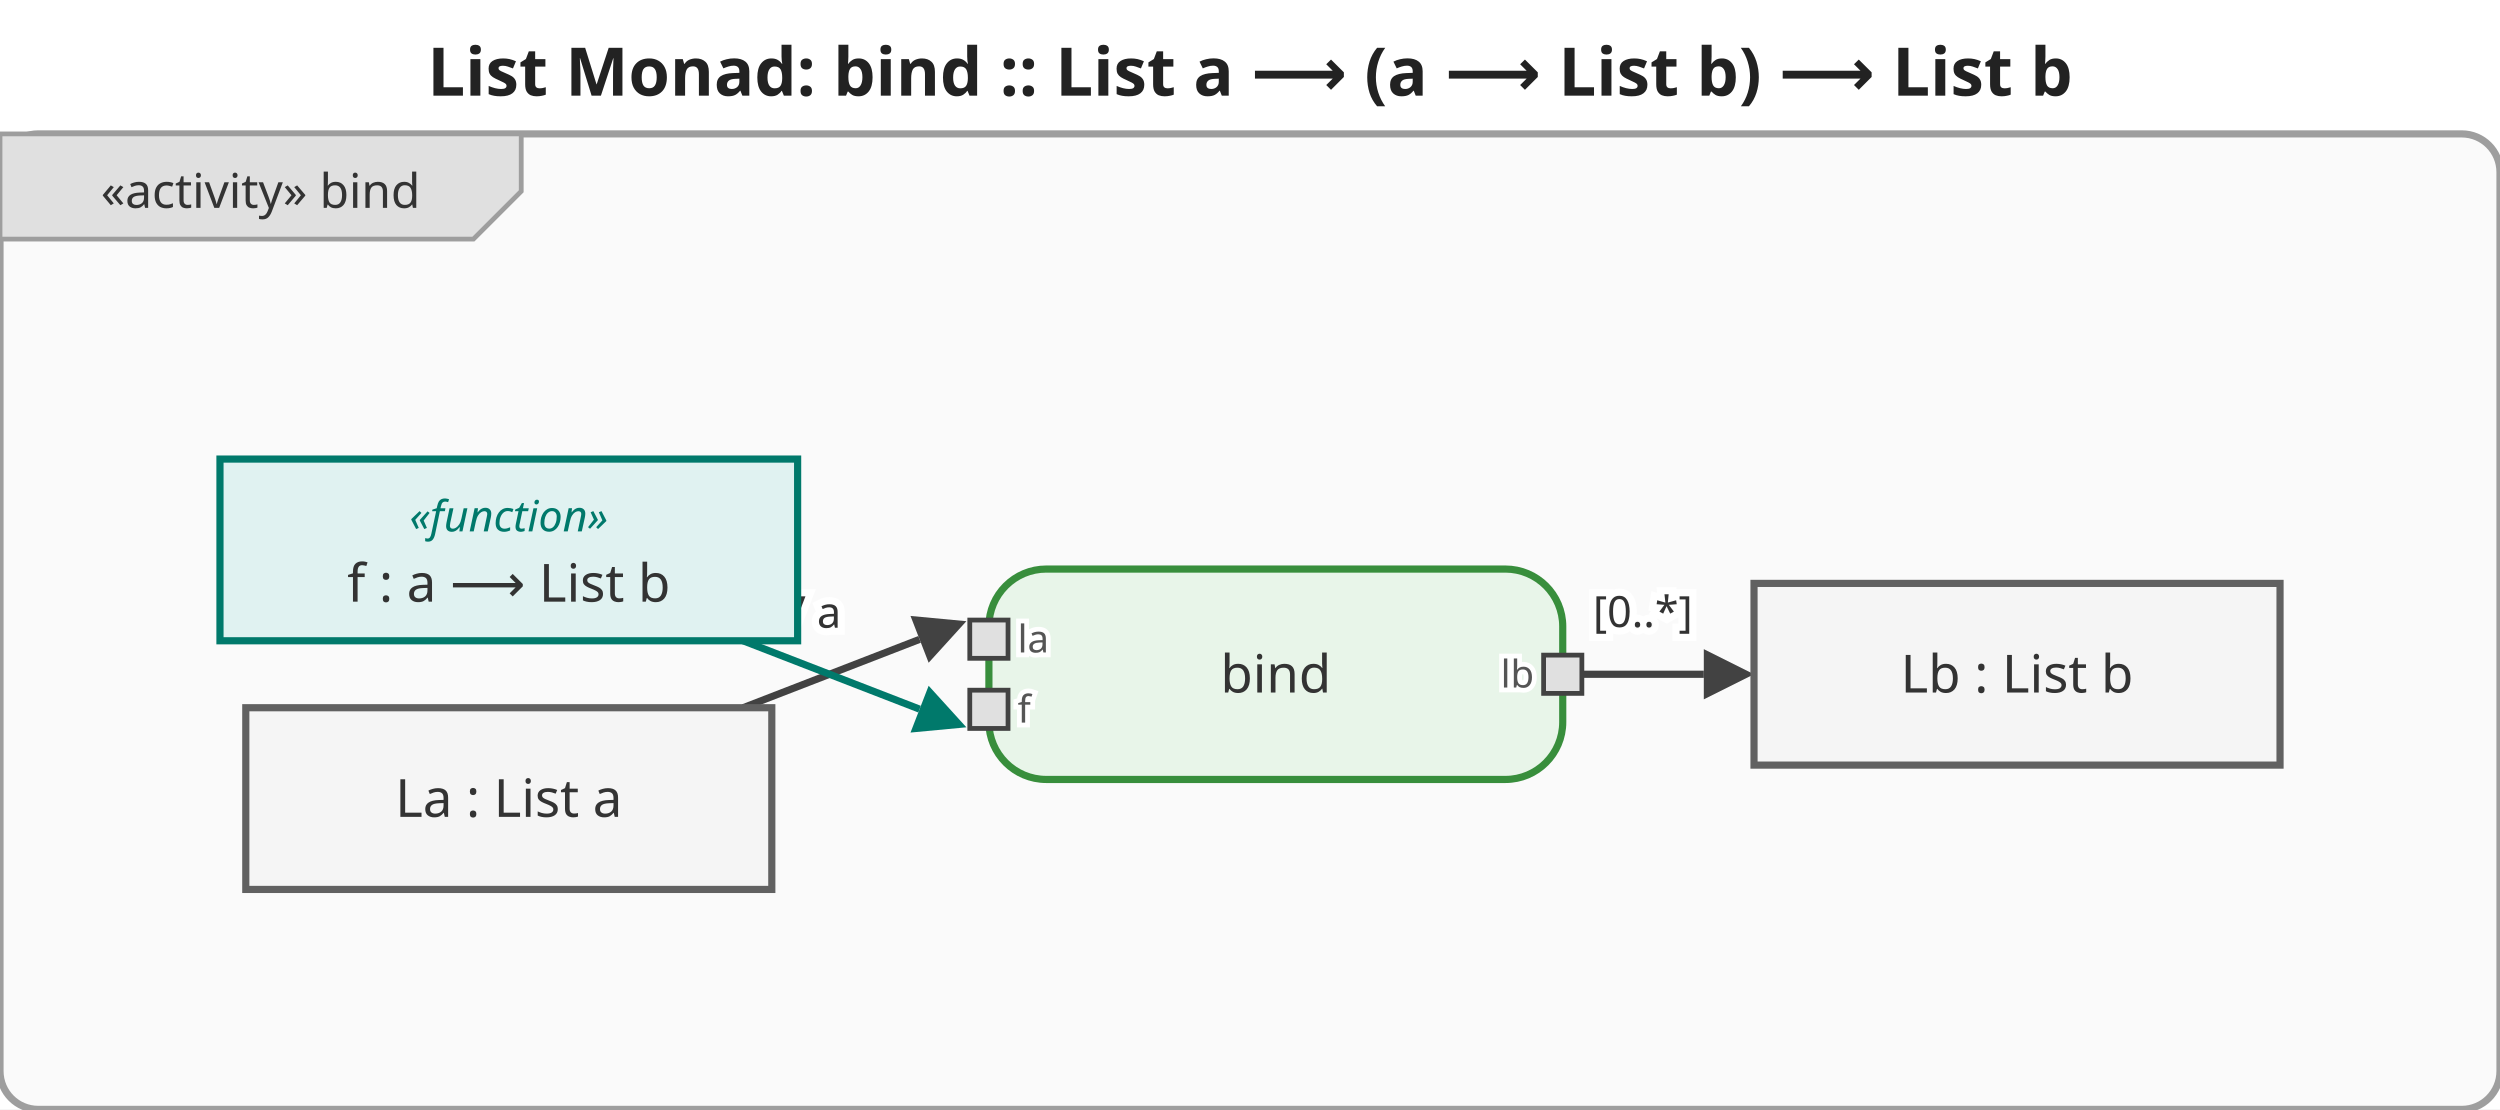
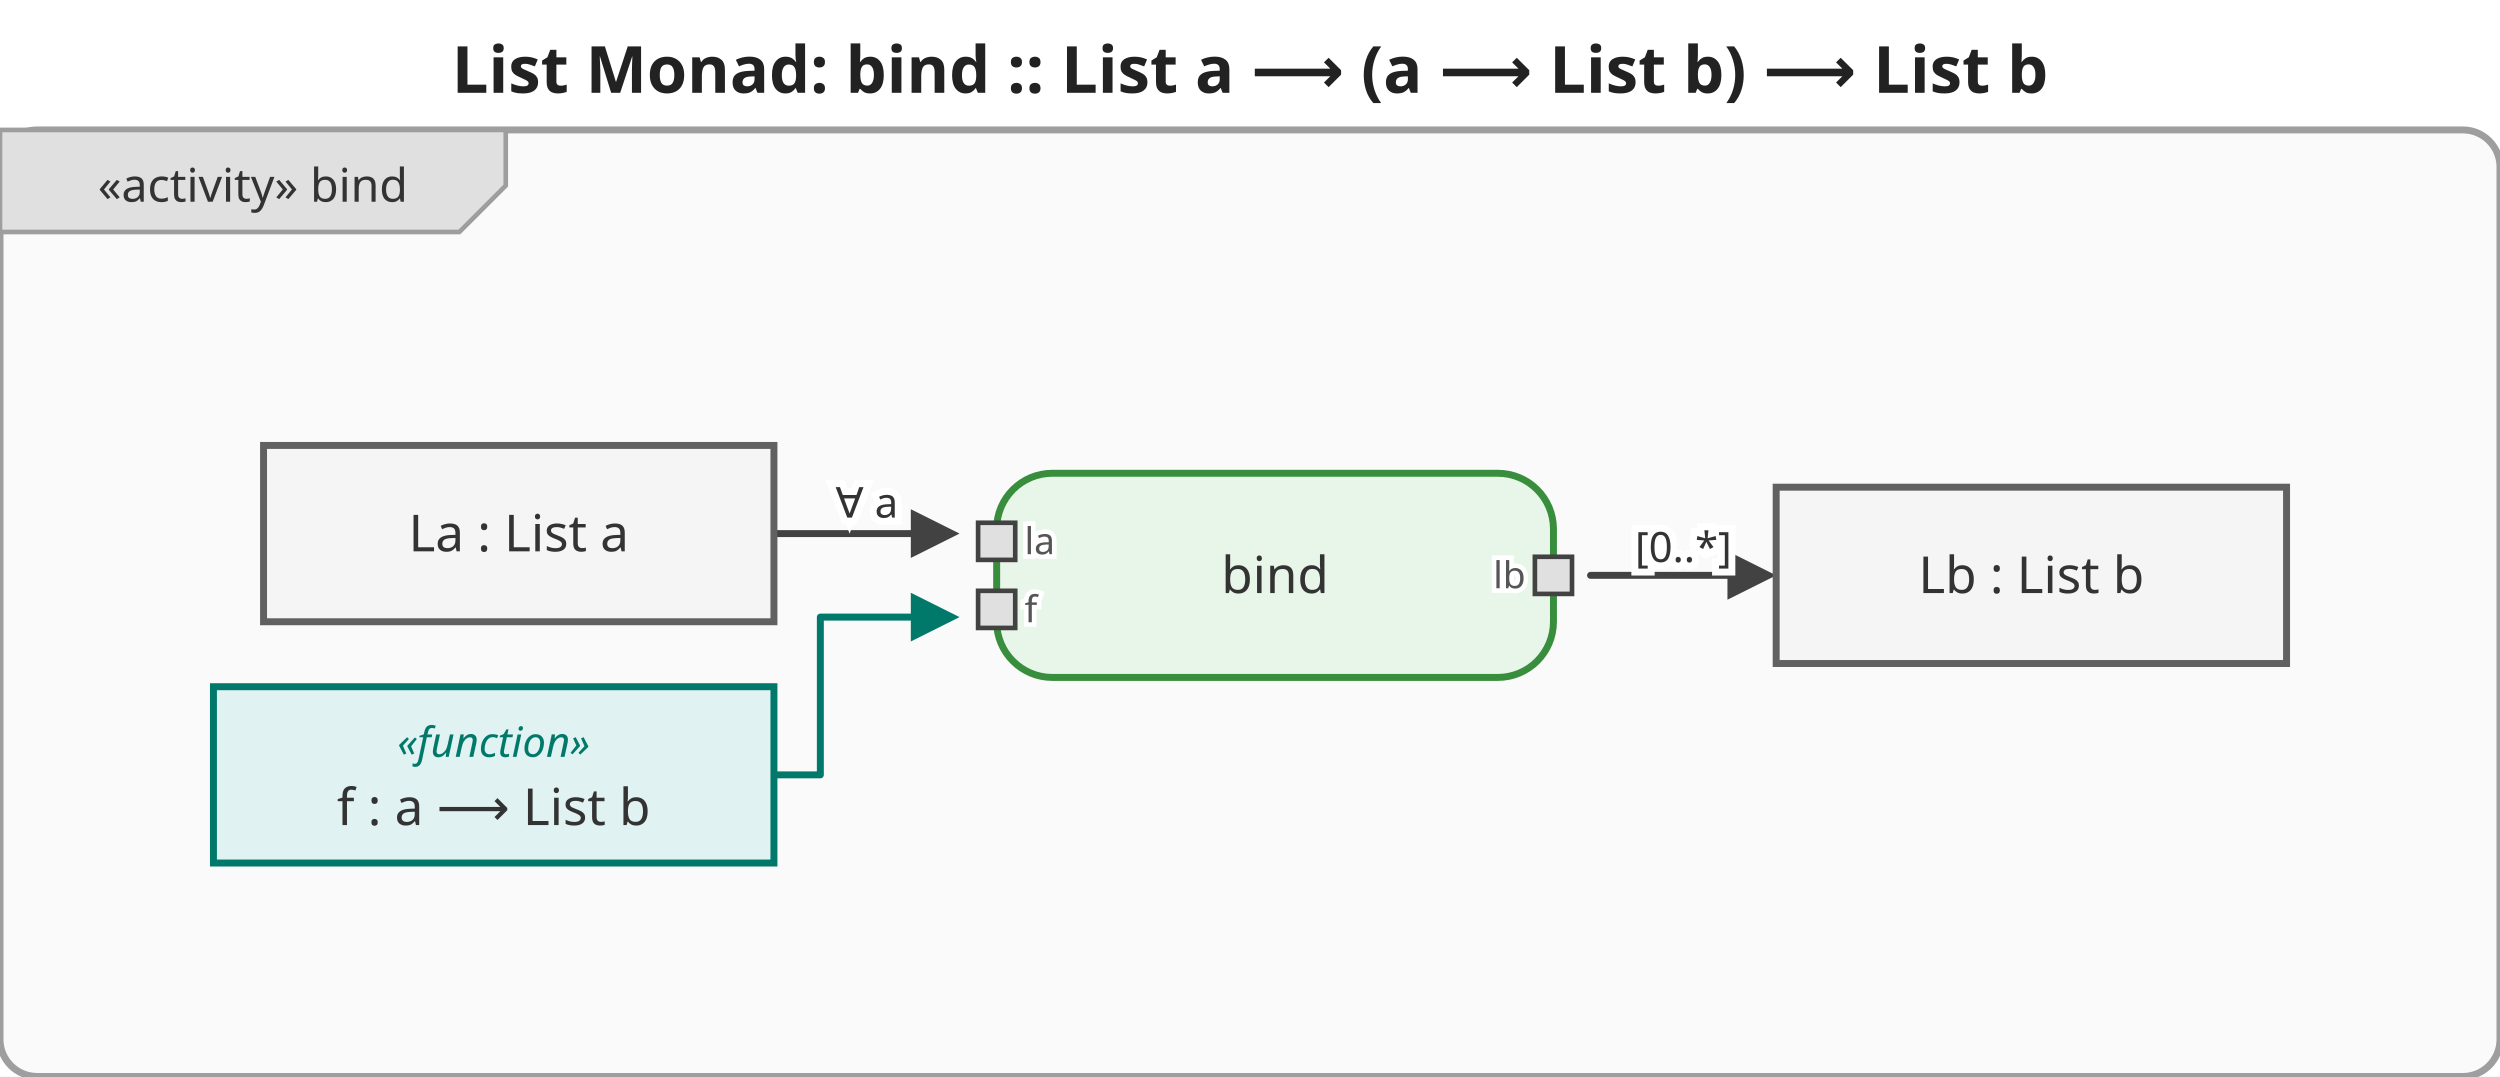
- <svg xmlns="http://www.w3.org/2000/svg" viewBox="0 0 522.8 232" width="522.8" height="232">
+ <svg xmlns="http://www.w3.org/2000/svg" viewBox="0 0 538.8 232" width="538.8" height="232">
  <defs>
    <marker id="arrowFilled" viewBox="0 0 10 10" refX="0" refY="5" markerWidth="7" markerHeight="7" orient="auto-start-reverse">
      <path d="M0,0 L10,5 L0,10 z" fill="#424242" />
    </marker>
    <marker id="arrowOpen" viewBox="0 0 10 10" refX="0" refY="5" markerWidth="7" markerHeight="7" orient="auto-start-reverse">
      <path d="M0,0 L10,5 L0,10" fill="none" stroke="#424242" stroke-width="1.5" />
    </marker>
    <marker id="arrowHof" viewBox="0 0 10 10" refX="0" refY="5" markerWidth="7" markerHeight="7" orient="auto-start-reverse">
      <path d="M0,0 L10,5 L0,10 z" fill="#00796b" />
    </marker>
  </defs>
-   <rect width="522.8" height="232" fill="white" />
-   <text x="261.4" y="20" text-anchor="middle" font-size="14" font-weight="bold" font-family="sans-serif" fill="#222">List Monad: bind :: List a ⟶ (a ⟶ List b) ⟶ List b</text>
+   <rect width="538.8" height="232" fill="white" />
+   <text x="269.4" y="20" text-anchor="middle" font-size="14" font-weight="bold" font-family="sans-serif" fill="#222">List Monad: bind :: List a ⟶ (a ⟶ List b) ⟶ List b</text>
  <g transform="translate(0,28)">
-     <rect x="0" y="0" width="522.8" height="204" rx="8" fill="#fafafa" stroke="#9e9e9e" stroke-width="1.5" />
+     <rect x="0" y="0" width="538.8" height="204" rx="8" fill="#fafafa" stroke="#9e9e9e" stroke-width="1.5" />
    <g class="activity-frame-tab">
      <path d="M0,0 L109,0 L109,12 L99,22 L0,22 Z" fill="#e0e0e0" stroke="#9e9e9e" stroke-width="1" />
      <text x="54.5" y="12" text-anchor="middle" font-size="10" font-family="sans-serif" dominant-baseline="middle" fill="#333">«activity» bind</text>
    </g>
    <g class="edge">
-       <path d="M155.4,120.0 C155.4,120.0 192.3,105.7 192.3,105.7" fill="none" stroke="#424242" stroke-width="1.5" marker-end="url(#arrowFilled)" />
-       <text x="169.129" y="100.714" text-anchor="middle" dominant-baseline="middle" font-size="9" font-family="sans-serif" fill="#333" stroke="white" stroke-width="3" paint-order="stroke fill">∀ a</text>
+       <path d="M166.8,87.0 L196.3,87.0" fill="none" stroke="#424242" stroke-width="1.5" stroke-linejoin="round" stroke-linecap="round" marker-end="url(#arrowFilled)" />
+       <text x="186.8" y="81" text-anchor="middle" dominant-baseline="middle" font-size="9" font-family="sans-serif" fill="#333" stroke="white" stroke-width="3" paint-order="stroke fill">∀ a</text>
    </g>
    <g class="edge hof-edge">
-       <path d="M155.4,106.0 C155.4,106.0 192.3,120.3 192.3,120.3" fill="none" stroke="#00796b" stroke-width="1.5" marker-end="url(#arrowHof)" />
+       <path d="M166.8,139.0 L176.8,139.0 L176.8,105.0 L196.3,105.0" fill="none" stroke="#00796b" stroke-width="1.5" stroke-linejoin="round" stroke-linecap="round" marker-end="url(#arrowHof)" />
    </g>
    <g class="edge">
-       <path d="M330.8,113.0 C330.8,113.0 356.3,113.0 356.3,113.0" fill="none" stroke="#424242" stroke-width="1.5" marker-end="url(#arrowFilled)" />
-       <text x="343.55" y="100" text-anchor="middle" dominant-baseline="middle" font-size="9" font-family="sans-serif" fill="#333" stroke="white" stroke-width="3" paint-order="stroke fill">[0..*]</text>
+       <path d="M342.8,96.0 L372.3,96.0" fill="none" stroke="#424242" stroke-width="1.5" stroke-linejoin="round" stroke-linecap="round" marker-end="url(#arrowFilled)" />
+       <text x="362.8" y="90" text-anchor="middle" dominant-baseline="middle" font-size="9" font-family="sans-serif" fill="#333" stroke="white" stroke-width="3" paint-order="stroke fill">[0..*]</text>
    </g>
    <g class="action-node">
-       <rect x="206.8" y="91" width="120" height="44" rx="12" fill="#e8f5e9" stroke="#388e3c" stroke-width="1.5" />
-       <text class="action-label" x="266.8" y="113" text-anchor="middle" font-size="11" font-family="sans-serif" dominant-baseline="middle" fill="#333">bind</text>
+       <rect x="214.8" y="74" width="120" height="44" rx="12" fill="#e8f5e9" stroke="#388e3c" stroke-width="1.5" />
+       <text class="action-label" x="274.8" y="96" text-anchor="middle" font-size="11" font-family="sans-serif" dominant-baseline="middle" fill="#333">bind</text>
      <g class="pin pin-in">
-         <rect x="202.8" y="101.667" width="8" height="8" fill="#e0e0e0" stroke="#424242" stroke-width="1" />
-         <text x="212.8" y="105.667" text-anchor="start" font-size="8" font-family="sans-serif" dominant-baseline="middle" fill="#555" stroke="white" stroke-width="2" paint-order="stroke fill">la</text>
+         <rect x="210.8" y="84.667" width="8" height="8" fill="#e0e0e0" stroke="#424242" stroke-width="1" />
+         <text x="220.8" y="88.667" text-anchor="start" font-size="8" font-family="sans-serif" dominant-baseline="middle" fill="#555" stroke="white" stroke-width="2" paint-order="stroke fill">la</text>
      </g>
      <g class="pin pin-in">
-         <rect x="202.8" y="116.333" width="8" height="8" fill="#e0e0e0" stroke="#424242" stroke-width="1" />
-         <text x="212.8" y="120.333" text-anchor="start" font-size="8" font-family="sans-serif" dominant-baseline="middle" fill="#555" stroke="white" stroke-width="2" paint-order="stroke fill">f</text>
+         <rect x="210.8" y="99.333" width="8" height="8" fill="#e0e0e0" stroke="#424242" stroke-width="1" />
+         <text x="220.8" y="103.333" text-anchor="start" font-size="8" font-family="sans-serif" dominant-baseline="middle" fill="#555" stroke="white" stroke-width="2" paint-order="stroke fill">f</text>
      </g>
      <g class="pin pin-out">
-         <rect x="322.8" y="109" width="8" height="8" fill="#e0e0e0" stroke="#424242" stroke-width="1" />
-         <text x="320.8" y="113" text-anchor="end" font-size="8" font-family="sans-serif" dominant-baseline="middle" fill="#555" stroke="white" stroke-width="2" paint-order="stroke fill">lb</text>
+         <rect x="330.8" y="92" width="8" height="8" fill="#e0e0e0" stroke="#424242" stroke-width="1" />
+         <text x="328.8" y="96" text-anchor="end" font-size="8" font-family="sans-serif" dominant-baseline="middle" fill="#555" stroke="white" stroke-width="2" paint-order="stroke fill">lb</text>
      </g>
    </g>
    <g class="object-node">
-       <rect x="51.4" y="120" width="110" height="38" fill="#f5f5f5" stroke="#616161" stroke-width="1.5" />
-       <text x="106.4" y="139" text-anchor="middle" font-size="11" font-family="sans-serif" dominant-baseline="middle" fill="#333">La : List a</text>
+       <rect x="56.8" y="68" width="110" height="38" fill="#f5f5f5" stroke="#616161" stroke-width="1.5" />
+       <text x="111.8" y="87" text-anchor="middle" font-size="11" font-family="sans-serif" dominant-baseline="middle" fill="#333">La : List a</text>
    </g>
    <g class="object-node hof">
-       <rect x="46" y="68" width="120.8" height="38" fill="#e0f2f1" stroke="#00796b" stroke-width="1.5" />
-       <text x="106.4" y="80" text-anchor="middle" font-size="9" font-style="italic" font-family="sans-serif" dominant-baseline="middle" fill="#00796b">«function»</text>
-       <text x="106.4" y="94" text-anchor="middle" font-size="11" font-family="sans-serif" dominant-baseline="middle" fill="#333">f : a ⟶ List b</text>
+       <rect x="46" y="120" width="120.8" height="38" fill="#e0f2f1" stroke="#00796b" stroke-width="1.5" />
+       <text x="106.4" y="132" text-anchor="middle" font-size="9" font-style="italic" font-family="sans-serif" dominant-baseline="middle" fill="#00796b">«function»</text>
+       <text x="106.4" y="146" text-anchor="middle" font-size="11" font-family="sans-serif" dominant-baseline="middle" fill="#333">f : a ⟶ List b</text>
    </g>
    <g class="object-node">
-       <rect x="366.8" y="94" width="110" height="38" fill="#f5f5f5" stroke="#616161" stroke-width="1.5" />
-       <text x="421.8" y="113" text-anchor="middle" font-size="11" font-family="sans-serif" dominant-baseline="middle" fill="#333">Lb : List b</text>
+       <rect x="382.8" y="77" width="110" height="38" fill="#f5f5f5" stroke="#616161" stroke-width="1.5" />
+       <text x="437.8" y="96" text-anchor="middle" font-size="11" font-family="sans-serif" dominant-baseline="middle" fill="#333">Lb : List b</text>
    </g>
  </g>
</svg>
